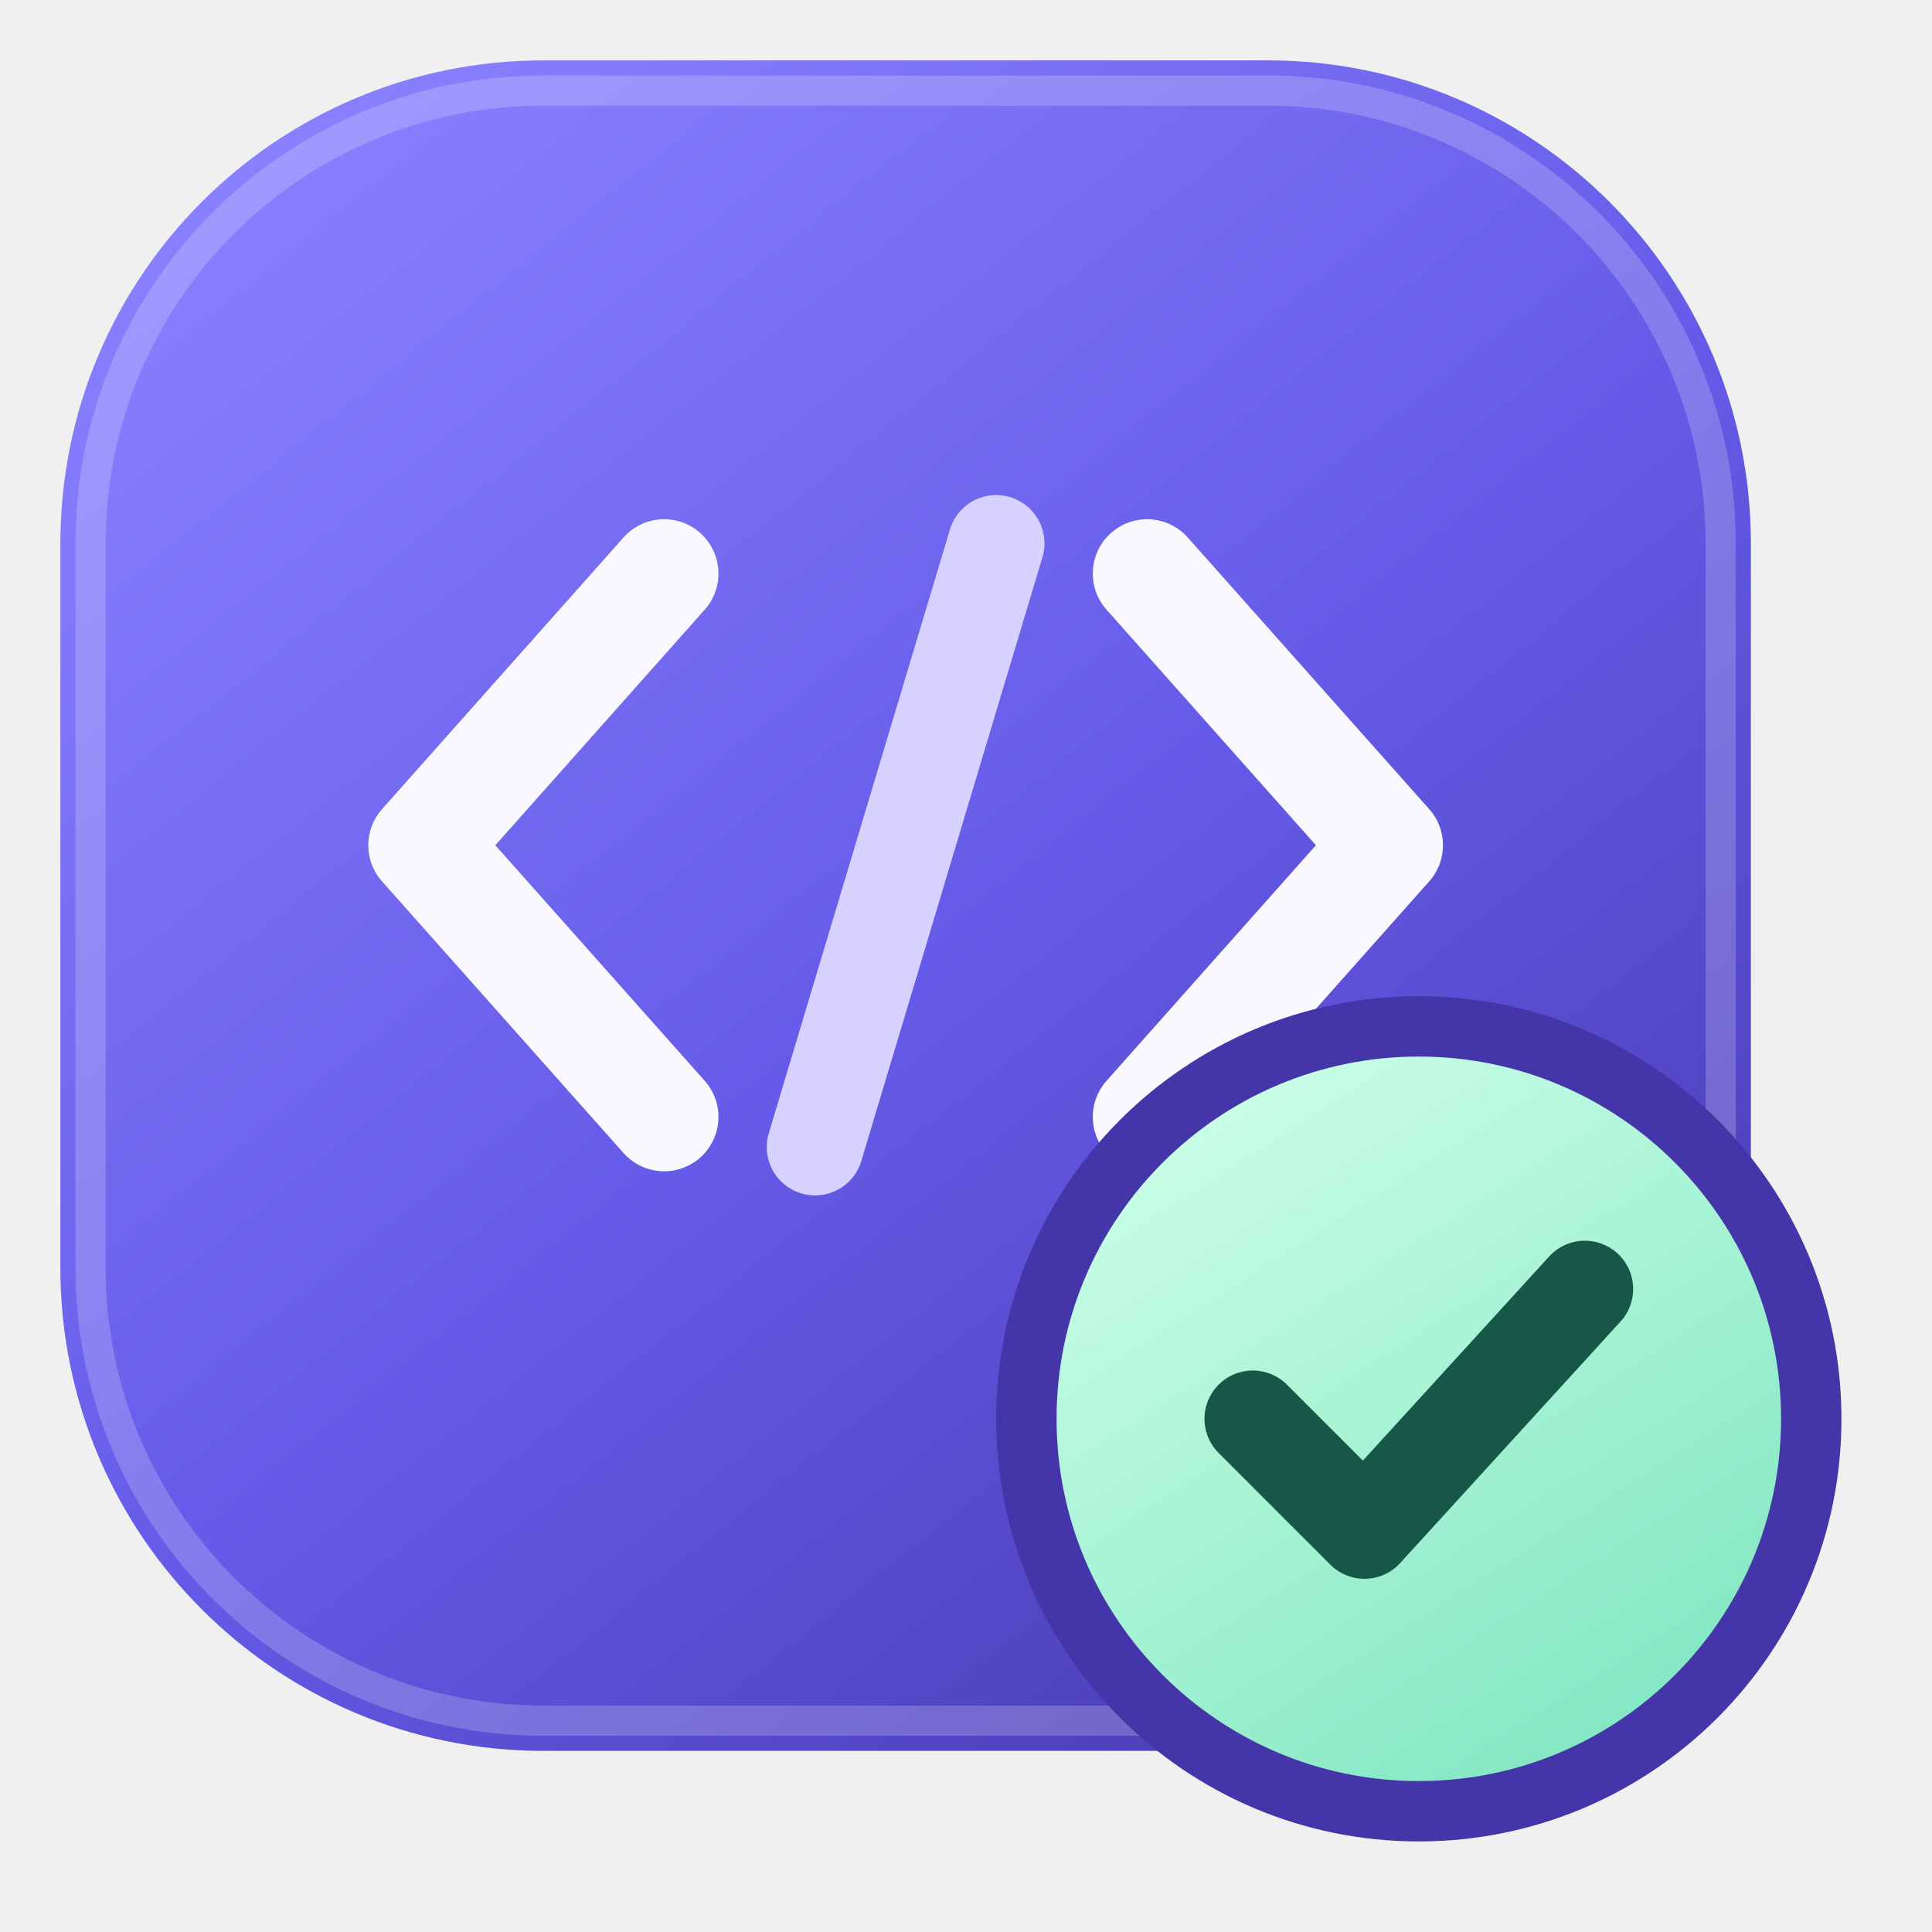
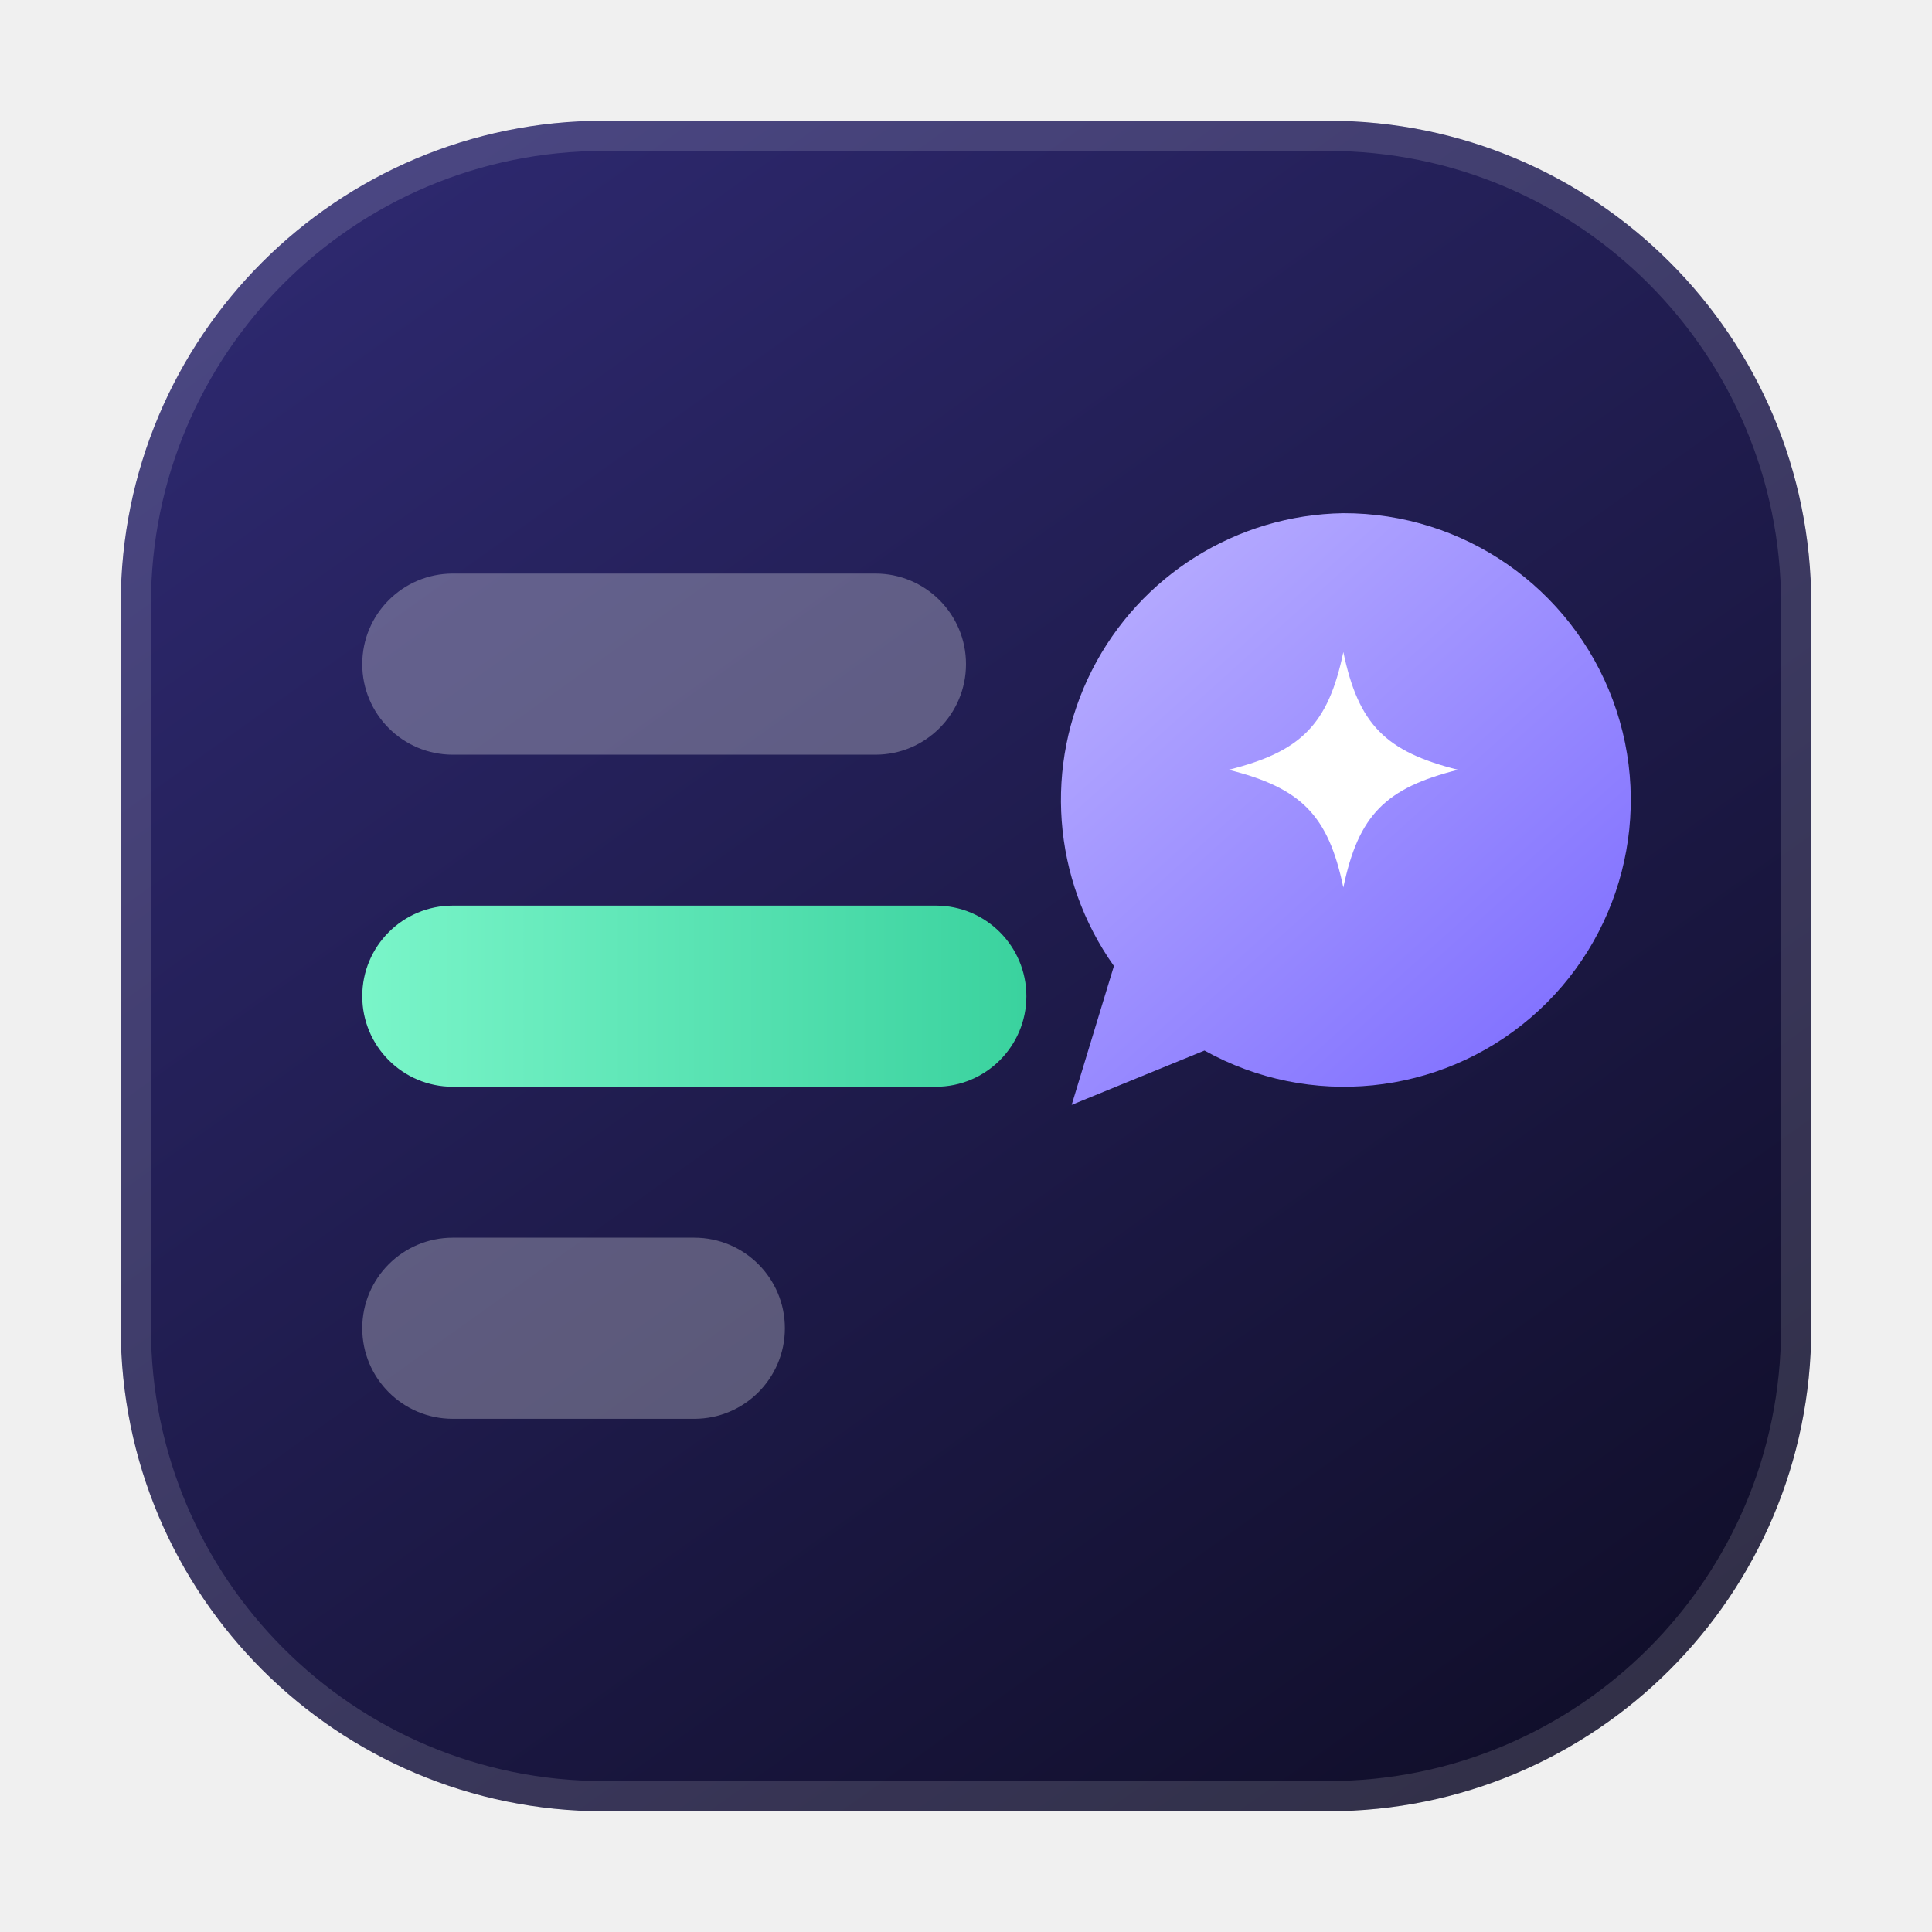
<svg xmlns="http://www.w3.org/2000/svg" width="64" height="64" viewBox="0 0 64 64" fill="none">
  <defs>
-     <linearGradient id="dcr-tile" x1="8" y1="4" x2="53" y2="60" gradientUnits="userSpaceOnUse">
-       <stop stop-color="#8981FF" />
-       <stop offset=".5" stop-color="#655BE8" />
-       <stop offset="1" stop-color="#4435A8" />
+     <linearGradient id="dcr-tile" x1="12" y1="4" x2="52" y2="60" gradientUnits="userSpaceOnUse">
+       <stop stop-color="#2E2970" />
+       <stop offset="1" stop-color="#100E29" />
    </linearGradient>
-     <linearGradient id="dcr-badge" x1="39" y1="35" x2="55" y2="60" gradientUnits="userSpaceOnUse">
-       <stop stop-color="#CDFFE9" />
-       <stop offset="1" stop-color="#7CE5BF" />
+     <linearGradient id="dcr-line" x1="12" y1="0" x2="34" y2="0" gradientUnits="userSpaceOnUse">
+       <stop stop-color="#7AF5C9" />
+       <stop offset="1" stop-color="#3AD29E" />
+     </linearGradient>
+     <linearGradient id="dcr-note" x1="36" y1="16" x2="54" y2="36" gradientUnits="userSpaceOnUse">
+       <stop stop-color="#BDB3FF" />
+       <stop offset="1" stop-color="#7A69FF" />
    </linearGradient>
  </defs>
-   <rect x="2" y="2" width="56" height="56" rx="16" fill="url(#dcr-tile)" />
-   <rect x="3" y="3" width="54" height="54" rx="15" stroke="white" stroke-opacity=".2" />
-   <path d="m22 19-8 9 8 9m16-18 8 9-8 9" stroke="#F9F8FF" stroke-width="3.6" stroke-linecap="round" stroke-linejoin="round" />
-   <path d="m33 18-6 20" stroke="#D6D1FF" stroke-width="3.2" stroke-linecap="round" />
-   <circle cx="47" cy="47" r="14" fill="#4435A8" />
-   <circle cx="47" cy="47" r="12" fill="url(#dcr-badge)" />
-   <path d="m41.5 47 3.7 3.7 7.3-8" stroke="#175747" stroke-width="3.2" stroke-linecap="round" stroke-linejoin="round" />
+   <rect x="4" y="4" width="56" height="56" rx="16" fill="url(#dcr-tile)" />
+   <rect x="4.5" y="4.5" width="55" height="55" rx="15.5" stroke="#fff" stroke-opacity=".14" />
+   <rect x="12" y="19" width="20" height="6" rx="3" fill="#fff" fill-opacity=".28" />
+   <rect x="12" y="30" width="22" height="6" rx="3" fill="url(#dcr-line)" />
+   <rect x="12" y="41" width="14" height="6" rx="3" fill="#fff" fill-opacity=".28" />
+   <path d="M44.5 17a9.5 9.5 0 1 1-4.6 17.8L35.5 36.6l1.4-4.6A9.5 9.5 0 0 1 44.5 17Z" fill="url(#dcr-note)" />
+   <path d="M44.5 21.6c.5 2.4 1.4 3.3 3.8 3.9-2.4.6-3.3 1.5-3.8 3.9-.5-2.4-1.4-3.3-3.8-3.9 2.4-.6 3.3-1.5 3.8-3.9Z" fill="#fff" />
</svg>
